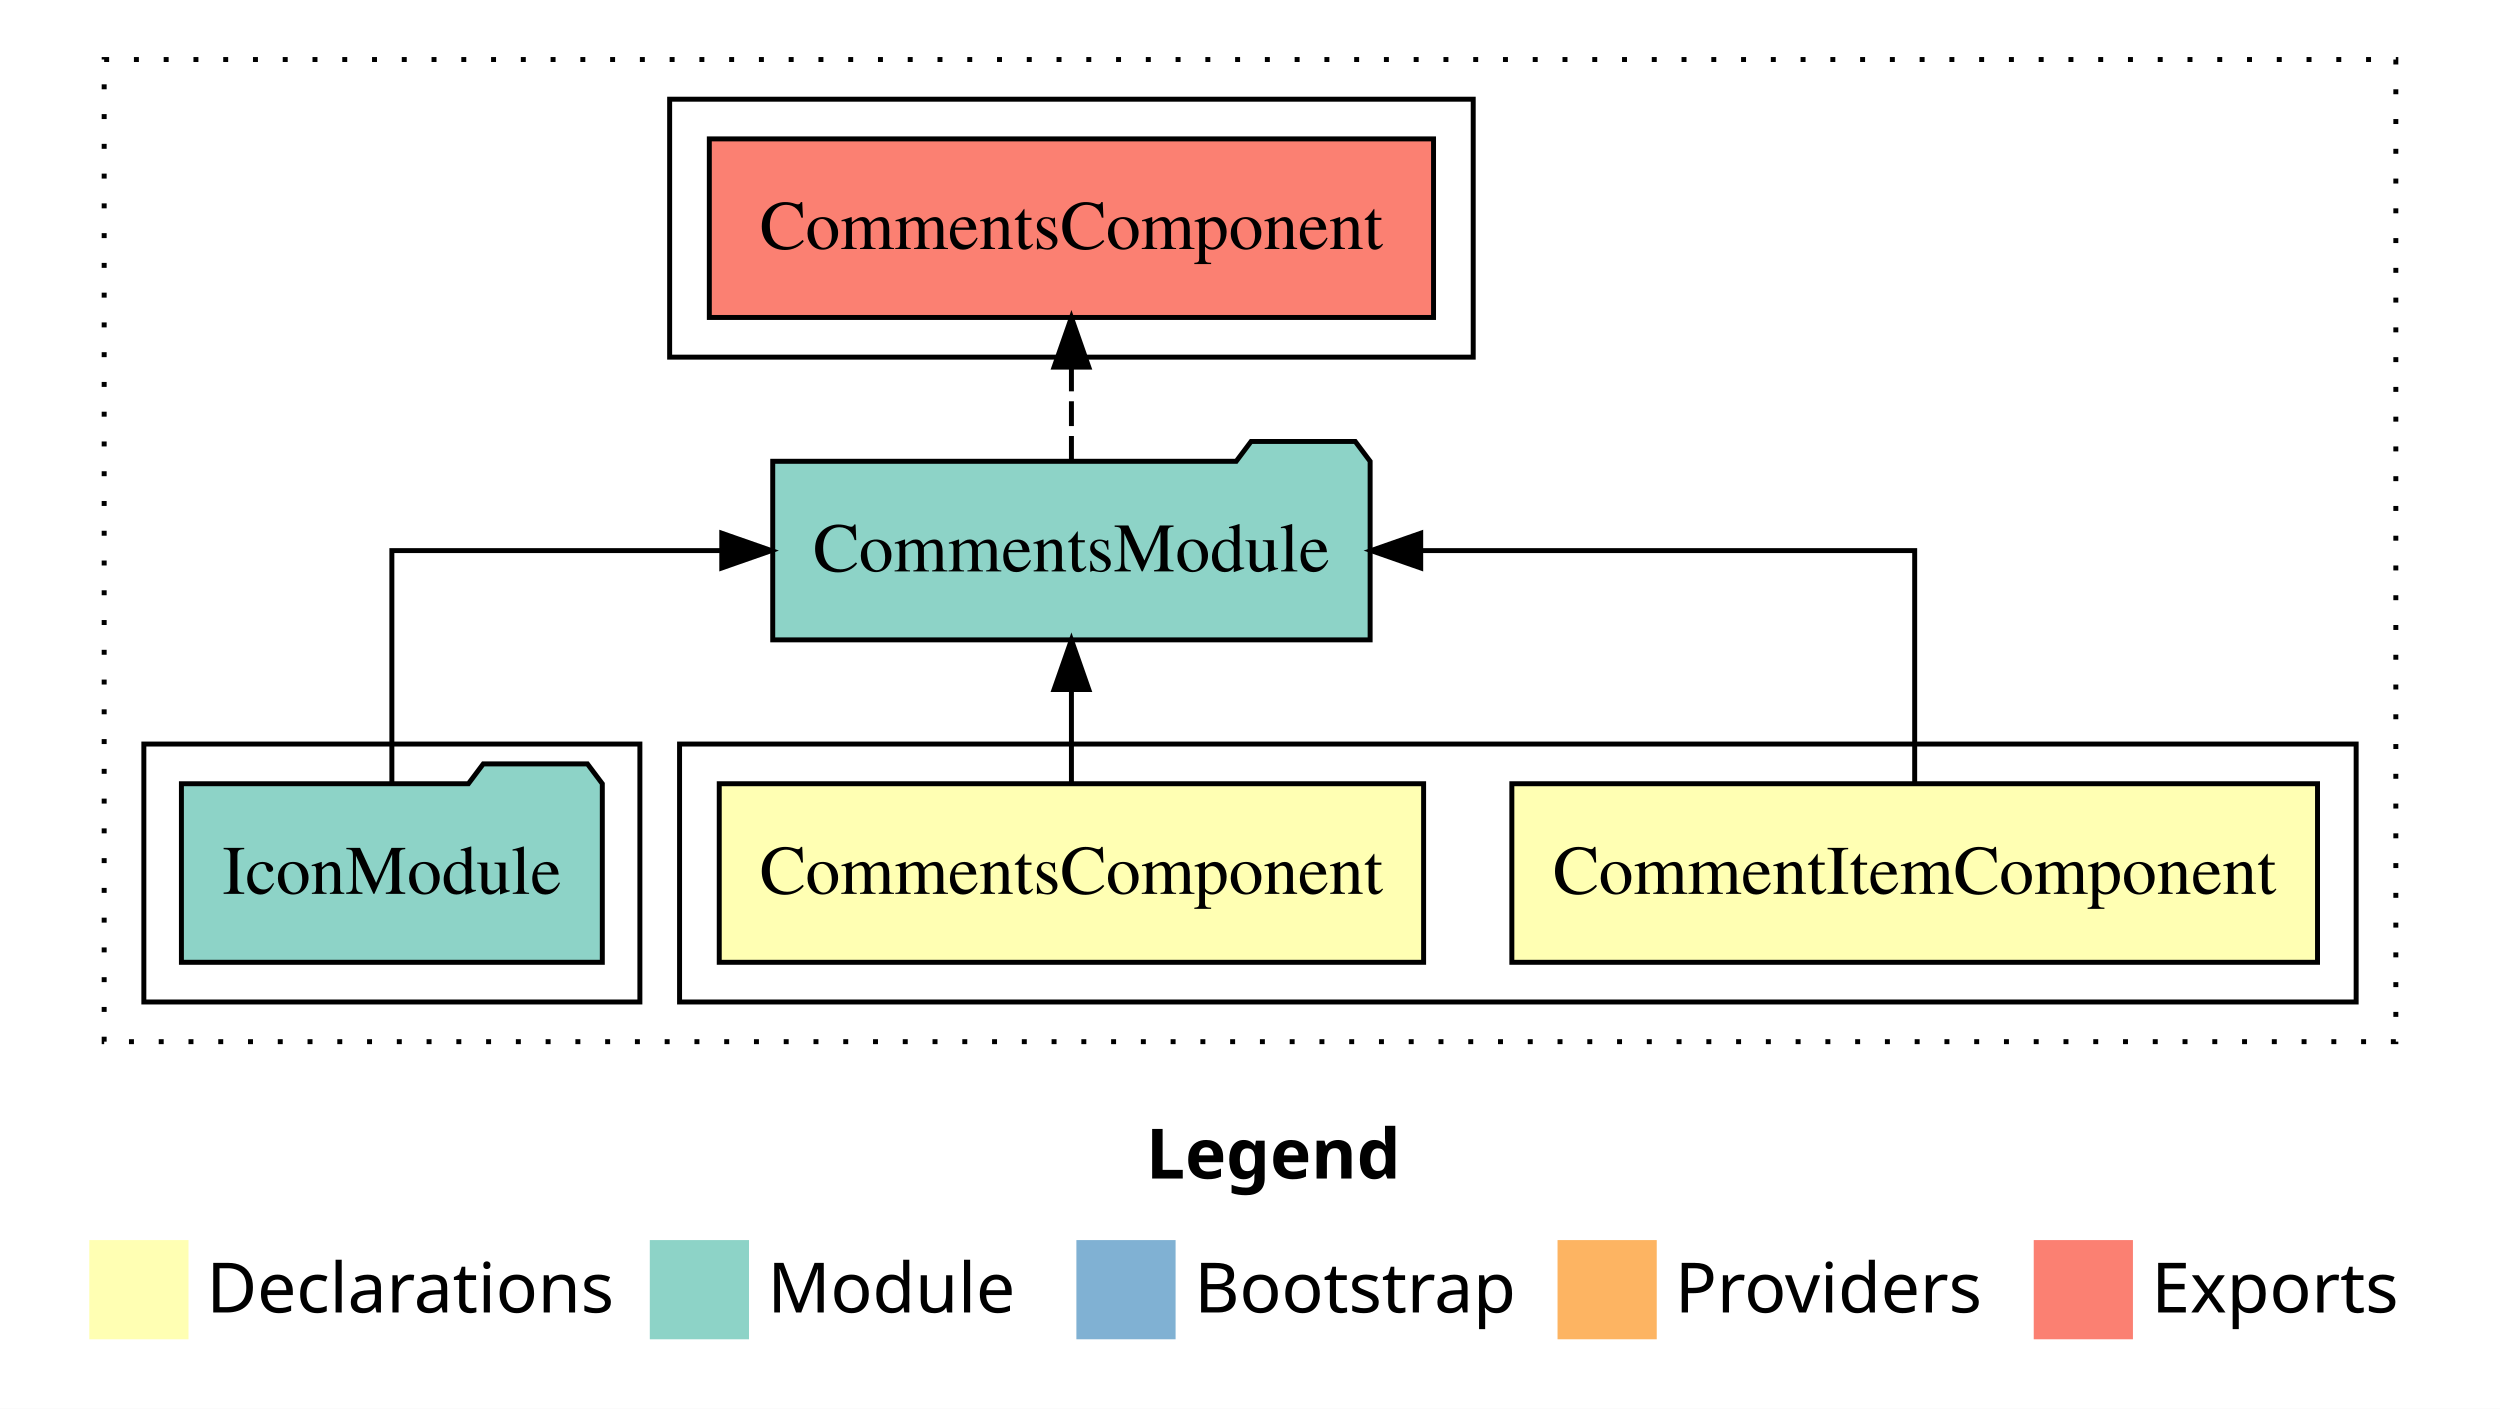
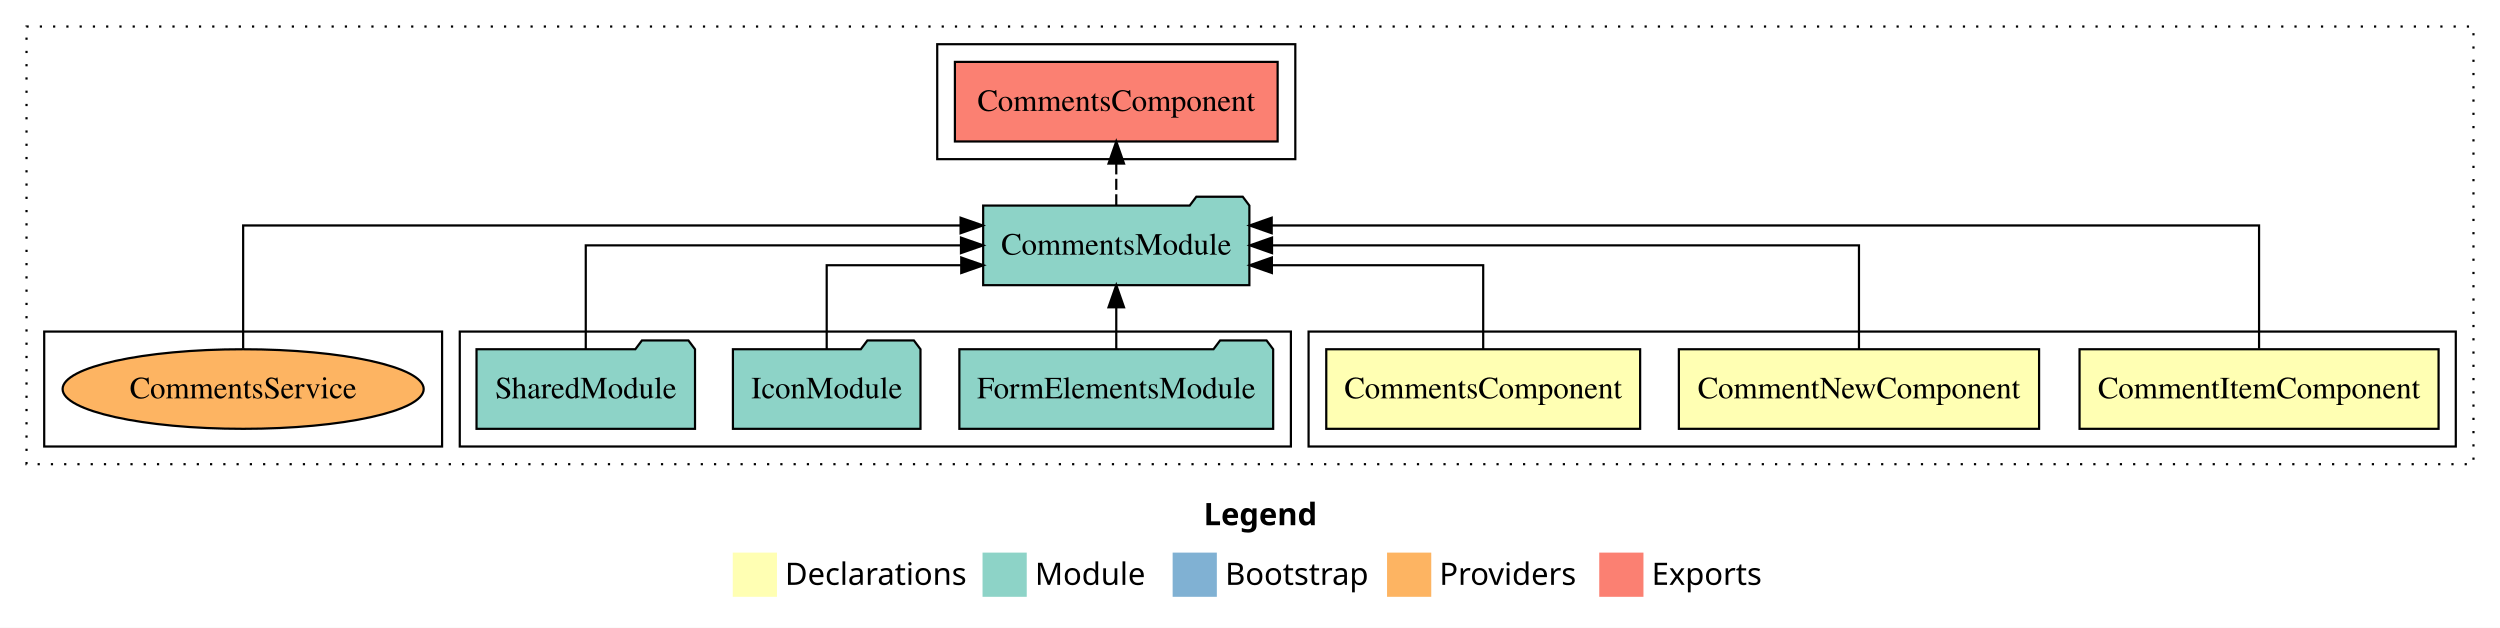
- <svg xmlns="http://www.w3.org/2000/svg" width="504pt" height="284pt" viewBox="0.00 0.00 504.00 284.00">
+ <svg xmlns="http://www.w3.org/2000/svg" width="1131pt" height="284pt" viewBox="0.00 0.00 1131.00 284.00">
  <g id="graph0" class="graph" transform="scale(1 1) rotate(0) translate(4 280)">
-     <polygon fill="#ffffff" stroke="transparent" points="-4,4 -4,-280 500,-280 500,4 -4,4" />
-     <text text-anchor="start" x="227.009" y="-42.4" font-family="sans-serif" font-weight="bold" font-size="14.00" fill="#000000">Legend</text>
-     <polygon fill="#ffffb3" stroke="transparent" points="14,-10 14,-30 34,-30 34,-10 14,-10" />
-     <text text-anchor="start" x="37.629" y="-15.4" font-family="sans-serif" font-size="14.00" fill="#000000">  Declarations</text>
-     <polygon fill="#8dd3c7" stroke="transparent" points="127,-10 127,-30 147,-30 147,-10 127,-10" />
-     <text text-anchor="start" x="150.725" y="-15.4" font-family="sans-serif" font-size="14.00" fill="#000000">  Module</text>
-     <polygon fill="#80b1d3" stroke="transparent" points="213,-10 213,-30 233,-30 233,-10 213,-10" />
-     <text text-anchor="start" x="236.781" y="-15.4" font-family="sans-serif" font-size="14.00" fill="#000000">  Bootstrap</text>
-     <polygon fill="#fdb462" stroke="transparent" points="310,-10 310,-30 330,-30 330,-10 310,-10" />
-     <text text-anchor="start" x="333.673" y="-15.4" font-family="sans-serif" font-size="14.00" fill="#000000">  Providers</text>
-     <polygon fill="#fb8072" stroke="transparent" points="406,-10 406,-30 426,-30 426,-10 406,-10" />
-     <text text-anchor="start" x="429.726" y="-15.4" font-family="sans-serif" font-size="14.00" fill="#000000">  Exports</text>
+     <polygon fill="#ffffff" stroke="transparent" points="-4,4 -4,-280 1127,-280 1127,4 -4,4" />
+     <text text-anchor="start" x="540.509" y="-42.4" font-family="sans-serif" font-weight="bold" font-size="14.00" fill="#000000">Legend</text>
+     <polygon fill="#ffffb3" stroke="transparent" points="327.5,-10 327.5,-30 347.5,-30 347.5,-10 327.5,-10" />
+     <text text-anchor="start" x="351.129" y="-15.4" font-family="sans-serif" font-size="14.00" fill="#000000">  Declarations</text>
+     <polygon fill="#8dd3c7" stroke="transparent" points="440.5,-10 440.5,-30 460.5,-30 460.5,-10 440.5,-10" />
+     <text text-anchor="start" x="464.225" y="-15.4" font-family="sans-serif" font-size="14.00" fill="#000000">  Module</text>
+     <polygon fill="#80b1d3" stroke="transparent" points="526.5,-10 526.5,-30 546.5,-30 546.5,-10 526.5,-10" />
+     <text text-anchor="start" x="550.281" y="-15.4" font-family="sans-serif" font-size="14.00" fill="#000000">  Bootstrap</text>
+     <polygon fill="#fdb462" stroke="transparent" points="623.5,-10 623.5,-30 643.5,-30 643.5,-10 623.5,-10" />
+     <text text-anchor="start" x="647.173" y="-15.4" font-family="sans-serif" font-size="14.00" fill="#000000">  Providers</text>
+     <polygon fill="#fb8072" stroke="transparent" points="719.5,-10 719.5,-30 739.5,-30 739.5,-10 719.5,-10" />
+     <text text-anchor="start" x="743.226" y="-15.4" font-family="sans-serif" font-size="14.00" fill="#000000">  Exports</text>
    <g id="clust1" class="cluster">
-       <polygon fill="none" stroke="#000000" stroke-dasharray="1,5" points="17,-70 17,-268 479,-268 479,-70 17,-70" />
+       <polygon fill="none" stroke="#000000" stroke-dasharray="1,5" points="8,-70 8,-268 1115,-268 1115,-70 8,-70" />
    </g>
    <g id="clust2" class="cluster">
-       <polygon fill="none" stroke="#000000" points="133,-78 133,-130 471,-130 471,-78 133,-78" />
-     </g>
-     <g id="clust5" class="cluster">
-       <polygon fill="none" stroke="#000000" points="25,-78 25,-130 125,-130 125,-78 25,-78" />
+       <polygon fill="none" stroke="#000000" points="588,-78 588,-130 1107,-130 1107,-78 588,-78" />
    </g>
    <g id="clust6" class="cluster">
-       <polygon fill="none" stroke="#000000" points="131,-208 131,-260 293,-260 293,-208 131,-208" />
+       <polygon fill="none" stroke="#000000" points="204,-78 204,-130 580,-130 580,-78 204,-78" />
+     </g>
+     <g id="clust7" class="cluster">
+       <polygon fill="none" stroke="#000000" points="420,-208 420,-260 582,-260 582,-208 420,-208" />
+     </g>
+     <g id="clust9" class="cluster">
+       <polygon fill="none" stroke="#000000" points="16,-78 16,-130 196,-130 196,-78 16,-78" />
    </g>
    <g id="node1" class="node">
-       <polygon fill="#ffffb3" stroke="#000000" points="463.212,-122 300.788,-122 300.788,-86 463.212,-86 463.212,-122" />
-       <text text-anchor="middle" x="382" y="-99.8" font-family="Times,serif" font-size="14.00" fill="#000000">CommentItemComponent</text>
+       <polygon fill="#ffffb3" stroke="#000000" points="1099.212,-122 936.788,-122 936.788,-86 1099.212,-86 1099.212,-122" />
+       <text text-anchor="middle" x="1018" y="-99.8" font-family="Times,serif" font-size="14.00" fill="#000000">CommentItemComponent</text>
+     </g>
+     <g id="node4" class="node">
+       <polygon fill="#8dd3c7" stroke="#000000" points="561.218,-187 558.218,-191 537.218,-191 534.218,-187 440.782,-187 440.782,-151 561.218,-151 561.218,-187" />
+       <text text-anchor="middle" x="501" y="-164.8" font-family="Times,serif" font-size="14.00" fill="#000000">CommentsModule</text>
+     </g>
+     <g id="edge1" class="edge">
+       <path fill="none" stroke="#000000" d="M1018,-122.292C1018,-144.206 1018,-178 1018,-178 1018,-178 571.318,-178 571.318,-178" />
+       <polygon fill="#000000" stroke="#000000" points="571.318,-174.5 561.318,-178 571.318,-181.5 571.318,-174.5" />
+     </g>
+     <g id="node2" class="node">
+       <polygon fill="#ffffb3" stroke="#000000" points="918.483,-122 755.517,-122 755.517,-86 918.483,-86 918.483,-122" />
+       <text text-anchor="middle" x="837" y="-99.8" font-family="Times,serif" font-size="14.00" fill="#000000">CommentNewComponent</text>
+     </g>
+     <g id="edge2" class="edge">
+       <path fill="none" stroke="#000000" d="M837,-122.106C837,-141.339 837,-169 837,-169 837,-169 571.458,-169 571.458,-169" />
+       <polygon fill="#000000" stroke="#000000" points="571.458,-165.5 561.458,-169 571.458,-172.5 571.458,-165.5" />
    </g>
    <g id="node3" class="node">
-       <polygon fill="#8dd3c7" stroke="#000000" points="272.218,-187 269.218,-191 248.218,-191 245.218,-187 151.782,-187 151.782,-151 272.218,-151 272.218,-187" />
-       <text text-anchor="middle" x="212" y="-164.8" font-family="Times,serif" font-size="14.00" fill="#000000">CommentsModule</text>
+       <polygon fill="#ffffb3" stroke="#000000" points="738,-122 596,-122 596,-86 738,-86 738,-122" />
+       <text text-anchor="middle" x="667" y="-99.8" font-family="Times,serif" font-size="14.00" fill="#000000">CommentsComponent</text>
    </g>
-     <g id="edge1" class="edge">
-       <path fill="none" stroke="#000000" d="M382,-122.106C382,-141.339 382,-169 382,-169 382,-169 282.414,-169 282.414,-169" />
-       <polygon fill="#000000" stroke="#000000" points="282.414,-165.5 272.414,-169 282.414,-172.5 282.414,-165.5" />
+     <g id="edge3" class="edge">
+       <path fill="none" stroke="#000000" d="M667,-122.027C667,-138.398 667,-160 667,-160 667,-160 571.399,-160 571.399,-160" />
+       <polygon fill="#000000" stroke="#000000" points="571.399,-156.5 561.399,-160 571.399,-163.5 571.399,-156.5" />
    </g>
-     <g id="node2" class="node">
-       <polygon fill="#ffffb3" stroke="#000000" points="283,-122 141,-122 141,-86 283,-86 283,-122" />
-       <text text-anchor="middle" x="212" y="-99.8" font-family="Times,serif" font-size="14.00" fill="#000000">CommentsComponent</text>
+     <g id="node8" class="node">
+       <polygon fill="#fb8072" stroke="#000000" points="574.001,-252 427.999,-252 427.999,-216 574.001,-216 574.001,-252" />
+       <text text-anchor="middle" x="501" y="-229.8" font-family="Times,serif" font-size="14.00" fill="#000000">CommentsComponent </text>
    </g>
-     <g id="edge2" class="edge">
-       <path fill="none" stroke="#000000" d="M212,-122.106C212,-122.106 212,-140.991 212,-140.991" />
-       <polygon fill="#000000" stroke="#000000" points="208.5,-140.991 212,-150.991 215.5,-140.991 208.5,-140.991" />
+     <g id="edge7" class="edge">
+       <path fill="none" stroke="#000000" stroke-dasharray="5,2" d="M501,-187.106C501,-187.106 501,-205.991 501,-205.991" />
+       <polygon fill="#000000" stroke="#000000" points="497.5,-205.991 501,-215.991 504.5,-205.991 497.5,-205.991" />
    </g>
    <g id="node5" class="node">
-       <polygon fill="#fb8072" stroke="#000000" points="285.001,-252 138.999,-252 138.999,-216 285.001,-216 285.001,-252" />
-       <text text-anchor="middle" x="212" y="-229.8" font-family="Times,serif" font-size="14.00" fill="#000000">CommentsComponent </text>
+       <polygon fill="#8dd3c7" stroke="#000000" points="571.982,-122 568.982,-126 547.982,-126 544.982,-122 430.018,-122 430.018,-86 571.982,-86 571.982,-122" />
+       <text text-anchor="middle" x="501" y="-99.8" font-family="Times,serif" font-size="14.00" fill="#000000">FormElementsModule</text>
    </g>
    <g id="edge4" class="edge">
-       <path fill="none" stroke="#000000" stroke-dasharray="5,2" d="M212,-187.106C212,-187.106 212,-205.991 212,-205.991" />
-       <polygon fill="#000000" stroke="#000000" points="208.5,-205.991 212,-215.991 215.5,-205.991 208.5,-205.991" />
+       <path fill="none" stroke="#000000" d="M501,-122.106C501,-122.106 501,-140.991 501,-140.991" />
+       <polygon fill="#000000" stroke="#000000" points="497.5,-140.991 501,-150.991 504.5,-140.991 497.5,-140.991" />
    </g>
-     <g id="node4" class="node">
-       <polygon fill="#8dd3c7" stroke="#000000" points="117.426,-122 114.426,-126 93.426,-126 90.426,-122 32.574,-122 32.574,-86 117.426,-86 117.426,-122" />
-       <text text-anchor="middle" x="75" y="-99.8" font-family="Times,serif" font-size="14.00" fill="#000000">IconModule</text>
+     <g id="node6" class="node">
+       <polygon fill="#8dd3c7" stroke="#000000" points="412.426,-122 409.426,-126 388.426,-126 385.426,-122 327.574,-122 327.574,-86 412.426,-86 412.426,-122" />
+       <text text-anchor="middle" x="370" y="-99.8" font-family="Times,serif" font-size="14.00" fill="#000000">IconModule</text>
    </g>
-     <g id="edge3" class="edge">
-       <path fill="none" stroke="#000000" d="M75,-122.106C75,-141.339 75,-169 75,-169 75,-169 141.511,-169 141.511,-169" />
-       <polygon fill="#000000" stroke="#000000" points="141.511,-172.5 151.511,-169 141.511,-165.5 141.511,-172.5" />
+     <g id="edge5" class="edge">
+       <path fill="none" stroke="#000000" d="M370,-122.027C370,-138.398 370,-160 370,-160 370,-160 430.868,-160 430.868,-160" />
+       <polygon fill="#000000" stroke="#000000" points="430.868,-163.5 440.868,-160 430.868,-156.5 430.868,-163.5" />
+     </g>
+     <g id="node7" class="node">
+       <polygon fill="#8dd3c7" stroke="#000000" points="310.423,-122 307.423,-126 286.423,-126 283.423,-122 211.577,-122 211.577,-86 310.423,-86 310.423,-122" />
+       <text text-anchor="middle" x="261" y="-99.8" font-family="Times,serif" font-size="14.00" fill="#000000">SharedModule</text>
+     </g>
+     <g id="edge6" class="edge">
+       <path fill="none" stroke="#000000" d="M261,-122.106C261,-141.339 261,-169 261,-169 261,-169 430.748,-169 430.748,-169" />
+       <polygon fill="#000000" stroke="#000000" points="430.748,-172.5 440.748,-169 430.748,-165.5 430.748,-172.5" />
+     </g>
+     <g id="node9" class="node">
+       <ellipse fill="#fdb462" stroke="#000000" cx="106" cy="-104" rx="81.679" ry="18" />
+       <text text-anchor="middle" x="106" y="-99.8" font-family="Times,serif" font-size="14.00" fill="#000000">CommentsService</text>
+     </g>
+     <g id="edge8" class="edge">
+       <path fill="none" stroke="#000000" d="M106,-122.292C106,-144.206 106,-178 106,-178 106,-178 430.578,-178 430.578,-178" />
+       <polygon fill="#000000" stroke="#000000" points="430.578,-181.5 440.578,-178 430.578,-174.5 430.578,-181.5" />
    </g>
  </g>
</svg>
